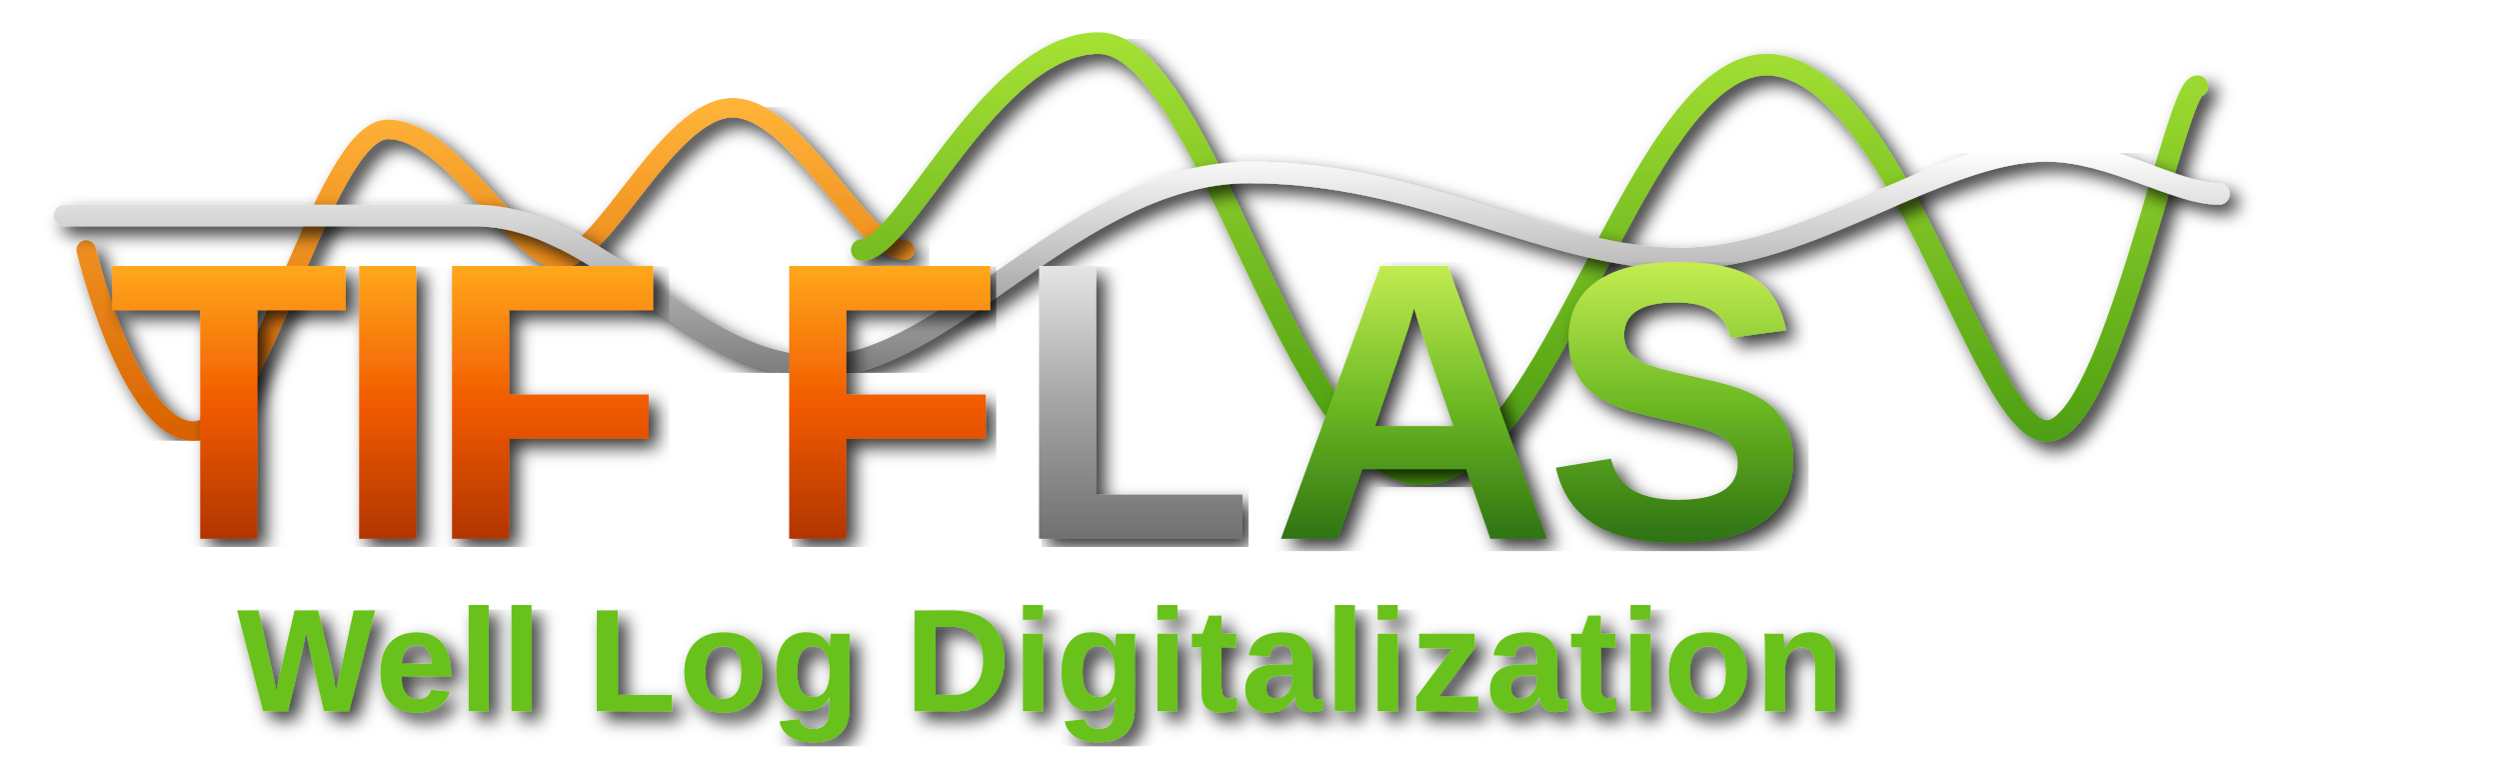
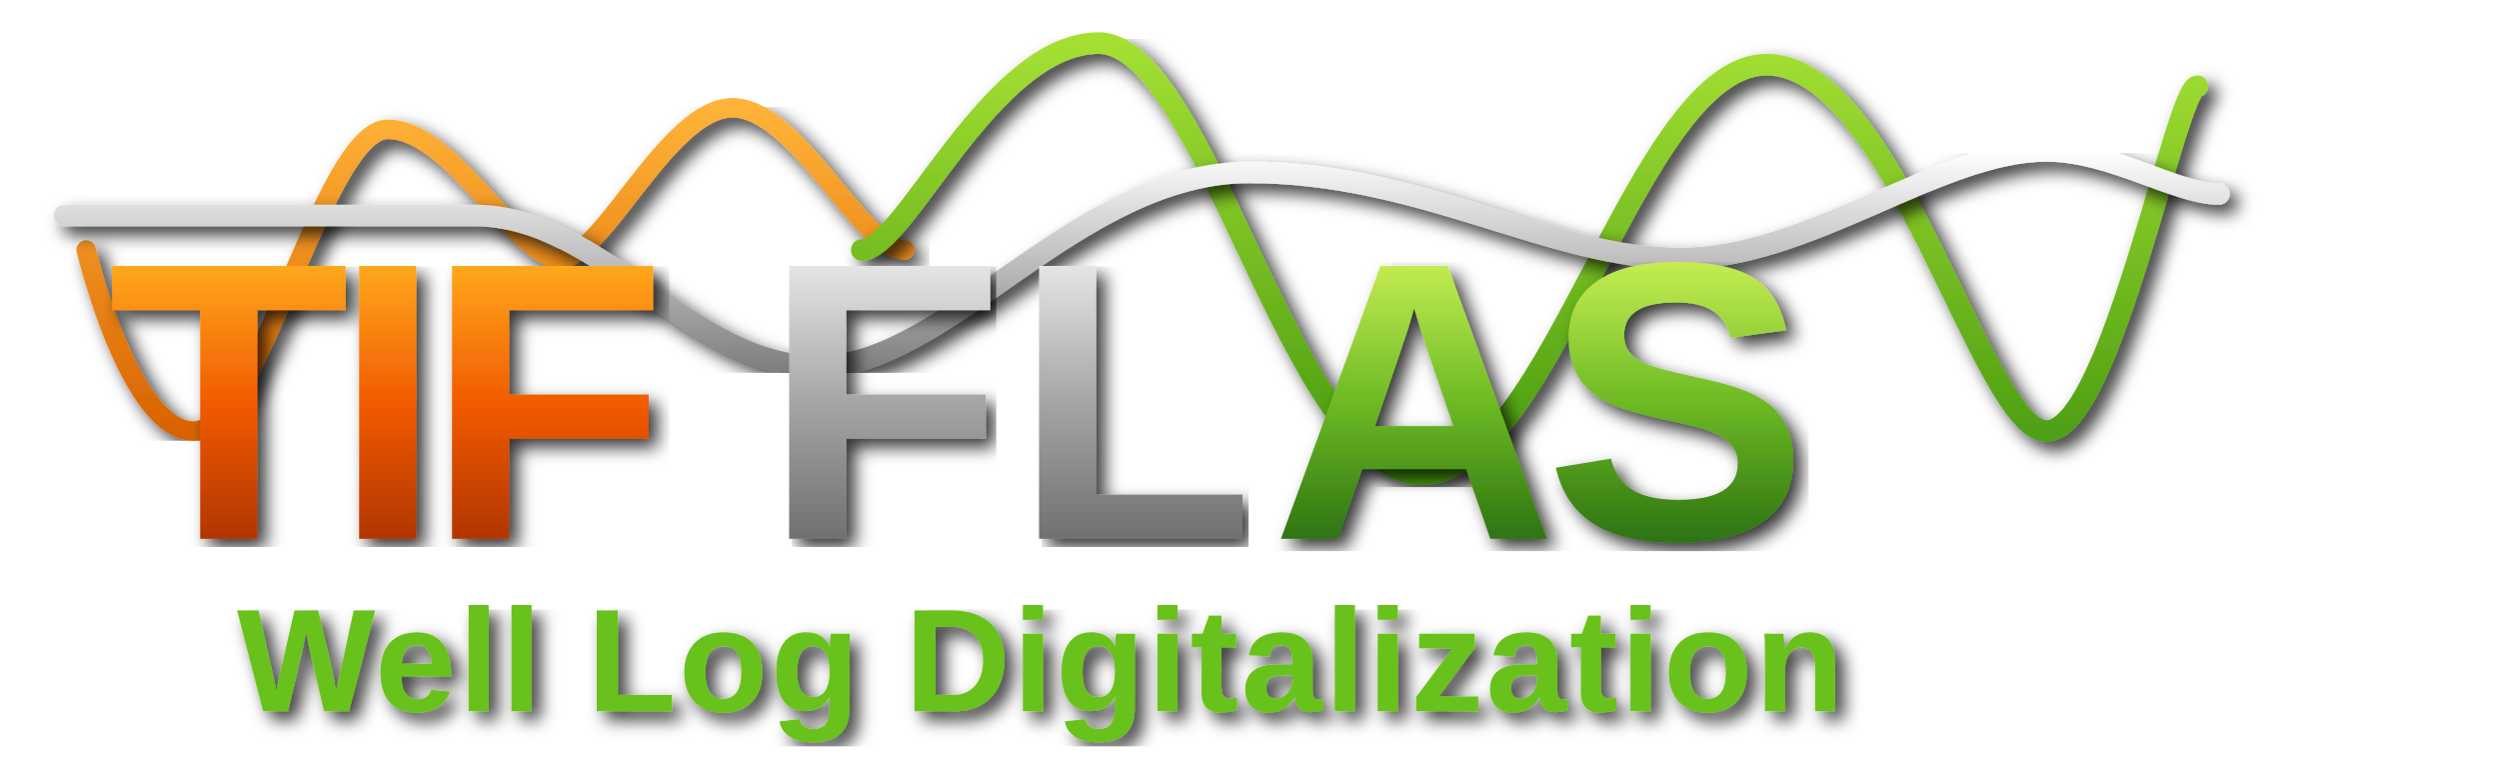
<svg xmlns="http://www.w3.org/2000/svg" viewBox="0 0 580 180" width="580" height="180">
  <defs>
    <filter id="ts" x="-3%" y="-3%" width="106%" height="106%">
      <feDropShadow dx="2" dy="2" stdDeviation="2" flood-color="#000" flood-opacity="0.8" />
    </filter>
    <style>
      @keyframes blinkF {
        0%, 100% { opacity: 1; }
        50% { opacity: 0; }
      }
-       .blink-f { animation: blinkF 2.4s ease-in-out infinite; }
+       .blink-f { animation: blinkF 8s ease-in-out infinite; }
    </style>
    <linearGradient id="gradOrange" x1="0%" y1="0%" x2="0%" y2="100%">
      <stop offset="0%" stop-color="#FFA81C" />
      <stop offset="50%" stop-color="#F25B00" />
      <stop offset="100%" stop-color="#B23500" />
    </linearGradient>
    <linearGradient id="gradSilver" x1="0%" y1="0%" x2="0%" y2="100%">
      <stop offset="0%" stop-color="#E5E5E5" />
      <stop offset="50%" stop-color="#A5A5A5" />
      <stop offset="100%" stop-color="#707070" />
    </linearGradient>
    <linearGradient id="gradGreen" x1="0%" y1="0%" x2="0%" y2="100%">
      <stop offset="0%" stop-color="#C5ED52" />
      <stop offset="50%" stop-color="#6DBA24" />
      <stop offset="100%" stop-color="#2D7212" />
    </linearGradient>
    <linearGradient id="waveSilver" x1="0%" y1="0%" x2="0%" y2="100%">
      <stop offset="0%" stop-color="#FFFFFF" />
      <stop offset="100%" stop-color="#808080" />
    </linearGradient>
    <linearGradient id="waveOrange" x1="0%" y1="0%" x2="0%" y2="100%">
      <stop offset="0%" stop-color="#FFB338" />
      <stop offset="100%" stop-color="#D96300" />
    </linearGradient>
    <linearGradient id="waveGreen" x1="0%" y1="0%" x2="0%" y2="100%">
      <stop offset="0%" stop-color="#A4E033" />
      <stop offset="100%" stop-color="#469910" />
    </linearGradient>
  </defs>
  <g transform="translate(10,0)">
    <path d="       M 10,58       C 10,58  20,100  35,100       C 50,100 65,30   80,30       C 95,30  110,60  120,60       C 130,60 145,25  160,25       C 175,25 190,58  200,58     " fill="none" stroke="url(#waveOrange)" stroke-width="4.5" stroke-linecap="round" stroke-linejoin="round" filter="url(#ts)" />
    <path d="       M 190,58       C 200,58 220,10  245,10       C 270,10 290,110 320,110       C 350,110 370,15 400,15       C 430,15 450,100 465,100       C 480,100 495,20 500,20     " fill="none" stroke="url(#waveGreen)" stroke-width="5" stroke-linecap="round" stroke-linejoin="round" filter="url(#ts)" />
    <path d="       M 5,50       C 30,50  70,50   100,50       C 130,50 150,85  180,85       C 210,85 240,40  280,40       C 320,40 350,60  380,60       C 410,60 440,35  465,35       C 480,35 495,45  505,45     " fill="none" stroke="url(#waveSilver)" stroke-width="5" stroke-linecap="round" stroke-linejoin="round" filter="url(#ts)" />
    <text x="15" y="125" font-family="'Arial Black', 'Impact', Arial, sans-serif" font-weight="900" font-size="92" fill="url(#gradOrange)" letter-spacing="-4" filter="url(#ts)">TIF</text>
-     <text class="blink-f" x="167" y="125" font-family="'Arial Black', 'Impact', Arial, sans-serif" font-weight="900" font-size="92" fill="url(#gradOrange)" letter-spacing="-4" filter="url(#ts)">F</text>
+     <text class="blink-f" x="167" y="125" font-family="'Arial Black', 'Impact', Arial, sans-serif" font-weight="900" font-size="92" fill="url(#gradSilver)" letter-spacing="-4" filter="url(#ts)">F</text>
    <text x="225" y="125" font-family="'Arial Black', 'Impact', Arial, sans-serif" font-weight="900" font-size="92" fill="url(#gradSilver)" letter-spacing="-2" filter="url(#ts)">L</text>
    <text x="285" y="125" font-family="'Arial Black', 'Impact', Arial, sans-serif" font-weight="900" font-size="92" fill="url(#gradGreen)" letter-spacing="-3" filter="url(#ts)">AS</text>
    <text x="45" y="165" font-family="Arial, Helvetica, sans-serif" font-weight="600" font-size="34" fill="#69C21A" letter-spacing="0.5" filter="url(#ts)">Well Log Digitalization</text>
  </g>
</svg>
